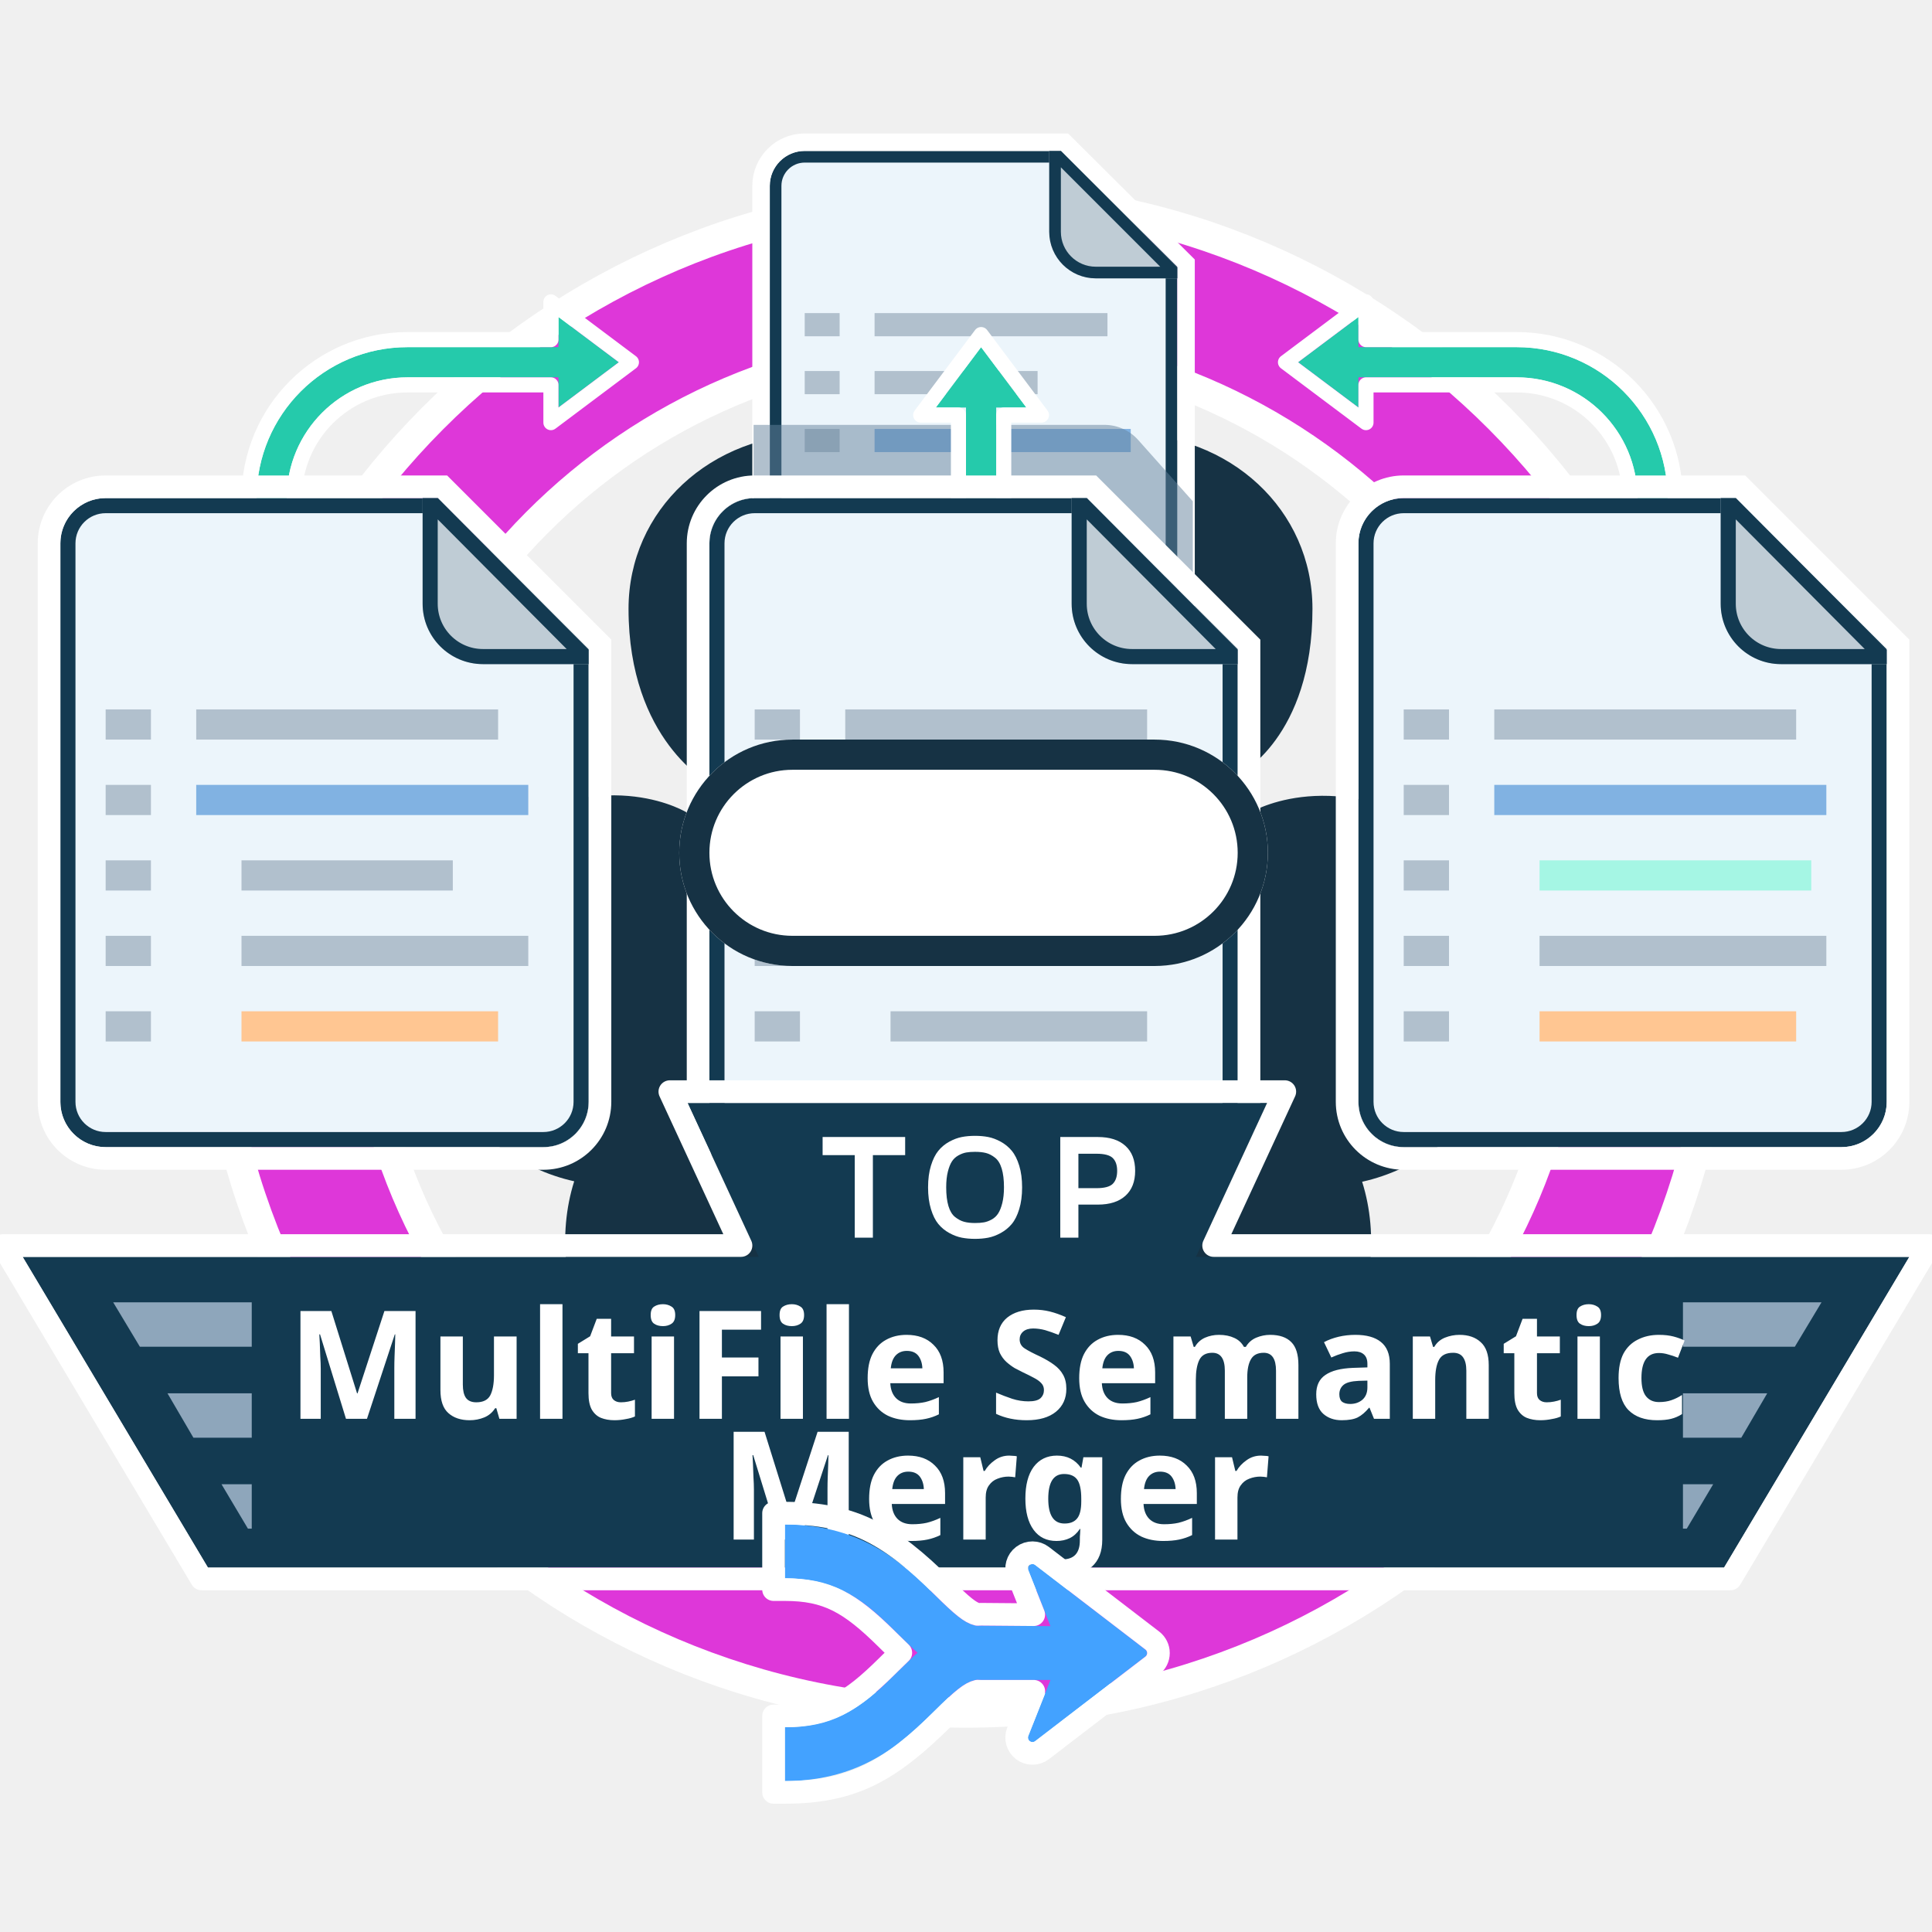
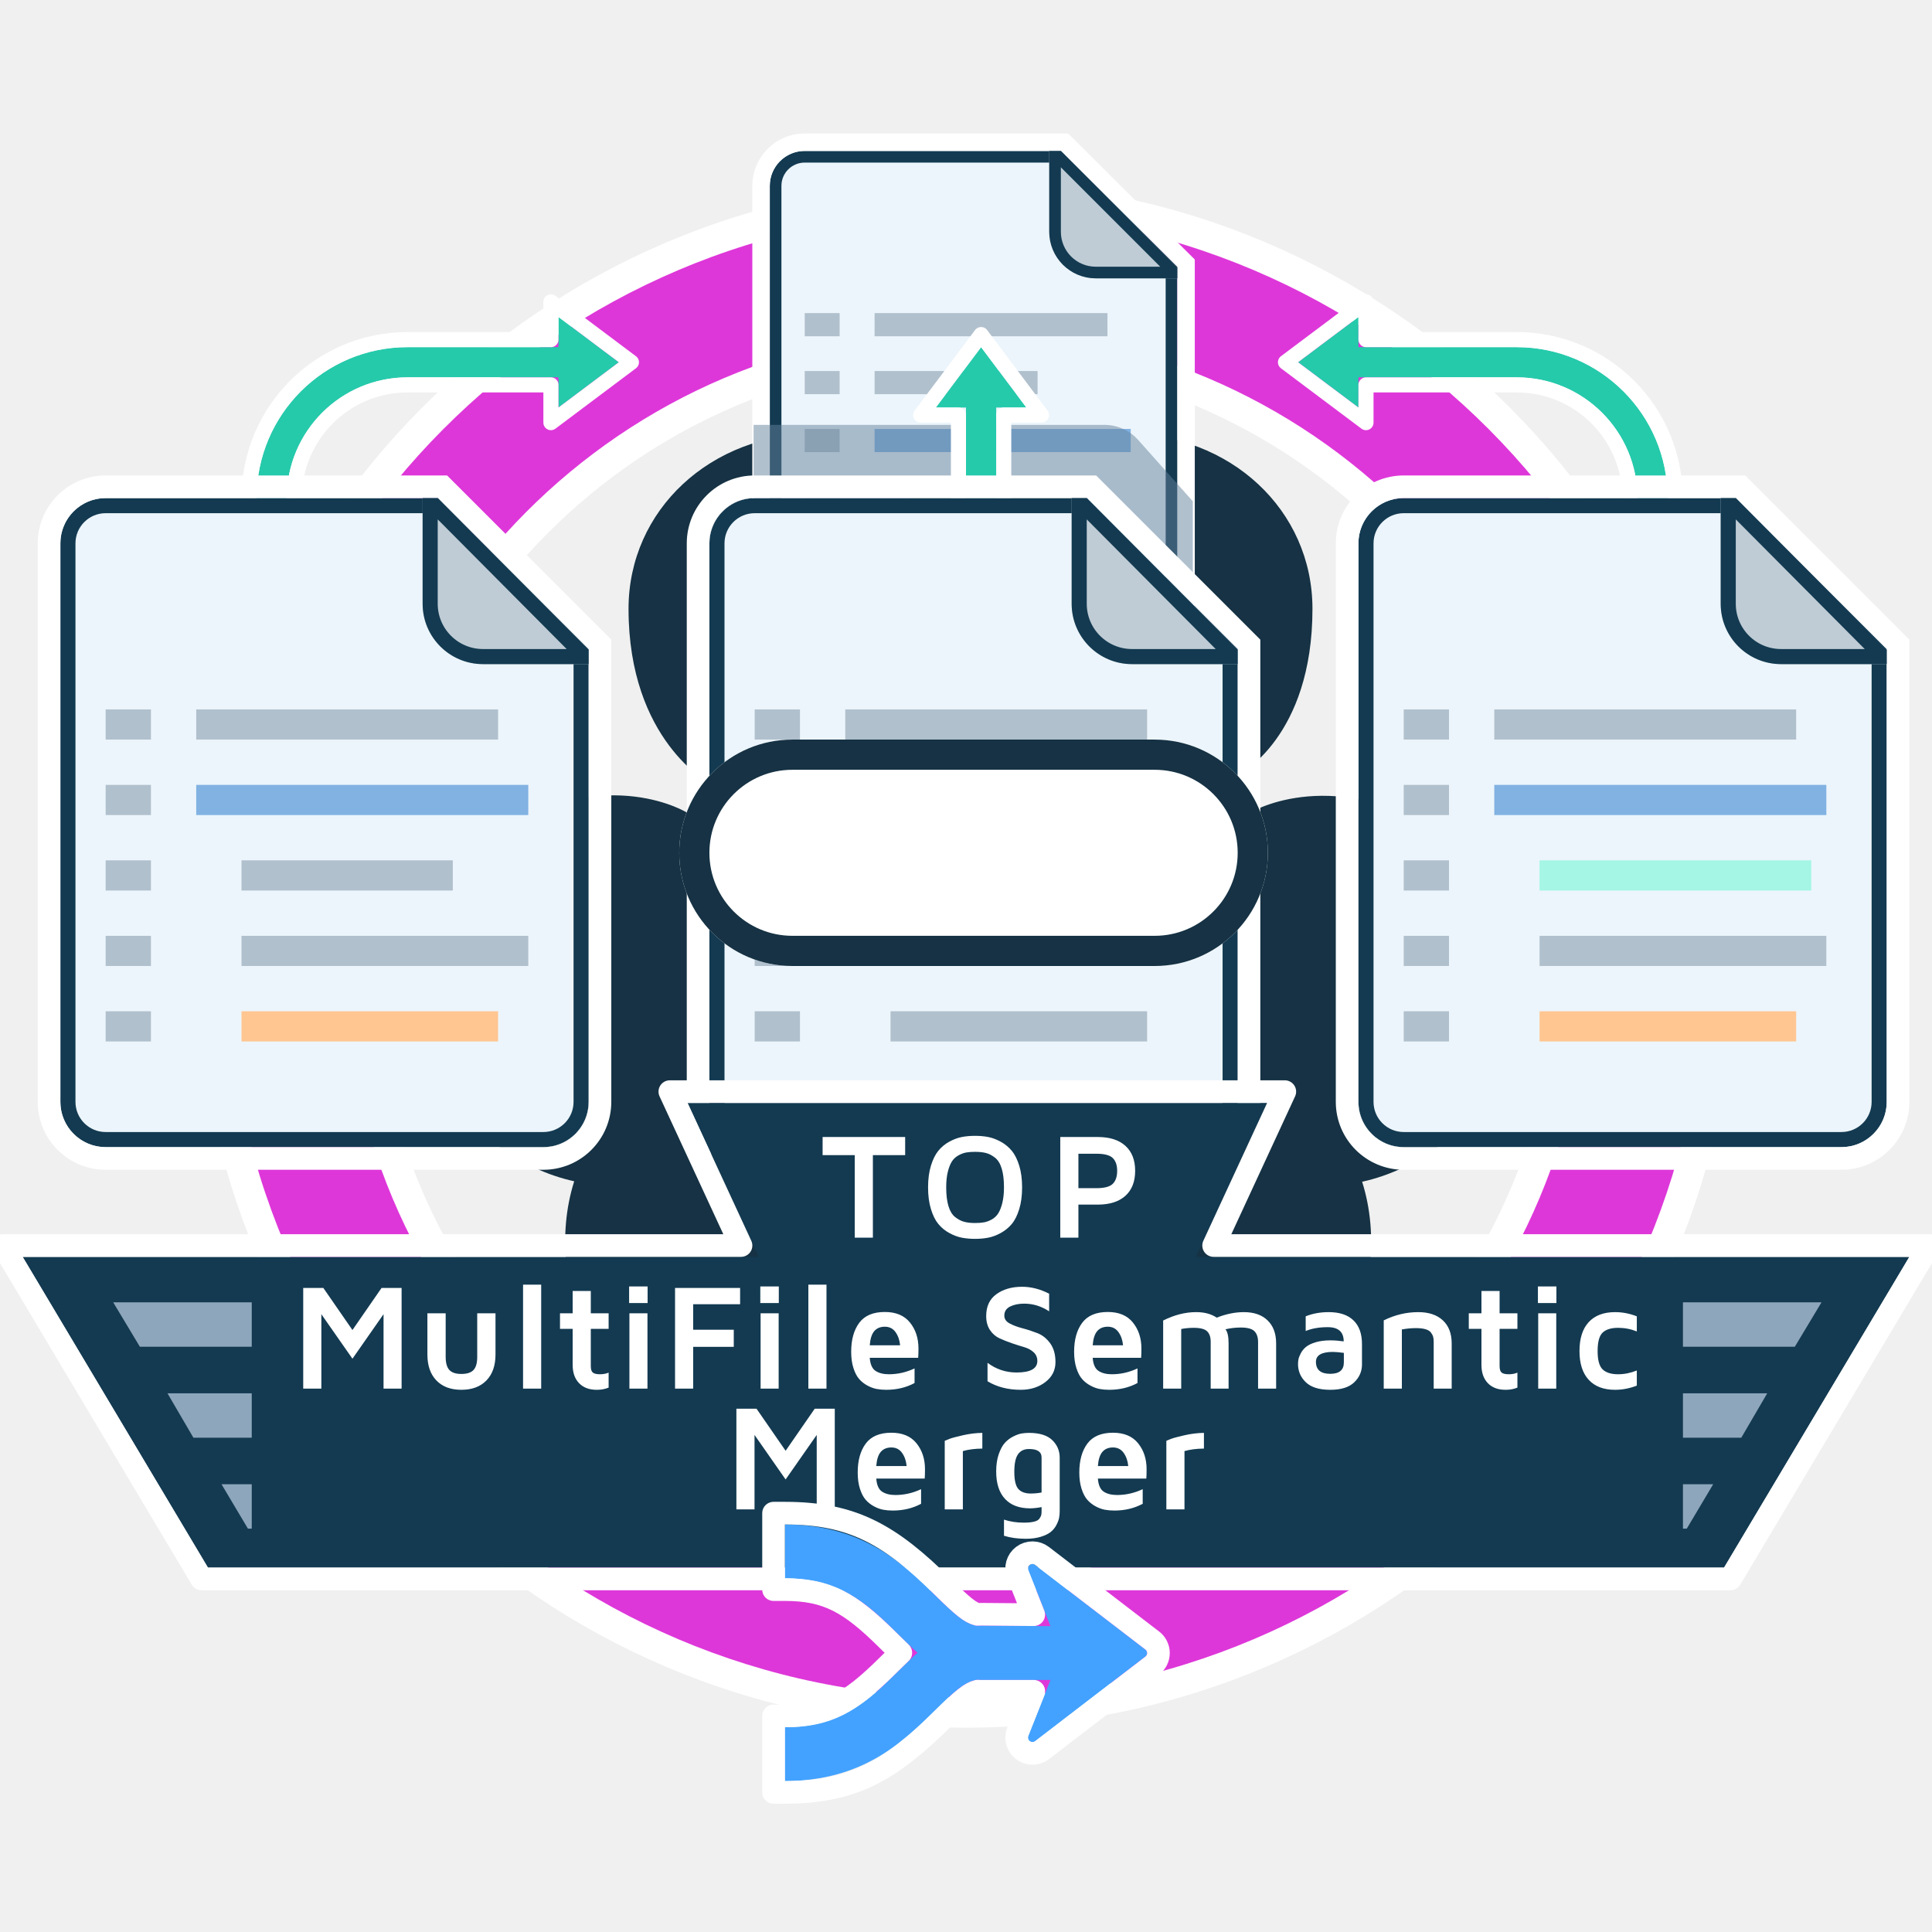
<svg xmlns="http://www.w3.org/2000/svg" xmlns:xlink="http://www.w3.org/1999/xlink" width="128" height="128" viewBox="0 0 128 128">
  <defs>
    <path id="a" d="M20,13 L10,13 C4.477,13 5.68331989e-14,17.477 5.68434189e-14,23 L5.8300264e-14,34.896 L2,34.896 L2,23 C2,18.582 5.582,15 10,15 L20,15 L20,17 L24,14 L20,11 L20,13 Z" />
    <path id="b" d="M53.286,0 L36.314,0 L36.314,0 C35.036,2.34791374e-16 34,1.036 34,2.314 L34,30.686 L34,30.686 C34,31.964 35.036,33 36.314,33 L58.686,33 L58.686,33 C59.964,33 61,31.964 61,30.686 L61,7.674 L53.286,0 Z" />
    <path id="c" d="M73,15 L83.486,15 C87.905,15 91.486,18.582 91.486,23 L91.486,34.896 L93.486,34.896 L93.486,23 C93.486,17.477 89.009,13 83.486,13 L73,13 L73,11 L69,14 L73,17 L73,15 Z" />
    <path id="d" d="M52.514,0 L53.292,0 L61,7.711 L61,8.442 L55.6,8.442 L55.6,8.442 C53.896,8.442 52.514,7.06 52.514,5.356 L52.514,0 Z" />
    <path id="e" d="M25,0 L3,0 L3,0 C1.343,3.04359188e-16 -2.02906125e-16,1.343 0,3 L0,40 L0,40 C2.02906125e-16,41.657 1.343,43 3,43 L32,43 L32,43 C33.657,43 35,41.657 35,40 L35,10 L25,0 Z" />
    <path id="f" d="M24,0 L25.008,0 L35,10.048 L35,11 L28,11 L28,11 C25.791,11 24,9.209 24,7 L24,0 Z" />
    <path id="g" d="M62,17 L62,23 L60,23 L60,17 L58,17 L61,13 L64,17 L62,17 Z" />
    <path id="h" d="M25,0 L3,0 L3,0 C1.343,3.04359188e-16 -2.02906125e-16,1.343 0,3 L0,40 L0,40 C2.02906125e-16,41.657 1.343,43 3,43 L32,43 L32,43 C33.657,43 35,41.657 35,40 L35,10 L25,0 Z" />
    <path id="i" d="M24,0 L25.008,0 L35,10.048 L35,11 L28,11 L28,11 C25.791,11 24,9.209 24,7 L24,0 Z" />
    <path id="j" d="M25,0 L3,0 L3,0 C1.343,3.04359188e-16 -2.02906125e-16,1.343 0,3 L0,40 L0,40 C2.02906125e-16,41.657 1.343,43 3,43 L32,43 L32,43 C33.657,43 35,41.657 35,40 L35,10 L25,0 Z" />
    <path id="k" d="M24,0 L25.008,0 L35,10.048 L35,11 L28,11 L28,11 C25.791,11 24,9.209 24,7 L24,0 Z" />
    <path id="l" d="M49.268,10.27 L0.5,10.27 L12.777,30.858 L113.223,30.858 L125.5,10.27 L78.232,10.27 L82.948,0.073 L44.552,0.073 L49.268,10.27 Z" />
    <rect id="m" width="39" height="15" x="45" y="49" rx="7.5" />
    <path id="n" d="M52,118 L52,114.434 C55.752,114.434 57.626,112.579 59.439,110.785 C59.88,110.347 60.327,109.907 60.796,109.5 C60.327,109.093 59.88,108.653 59.439,108.215 C57.626,106.422 55.752,104.566 52,104.566 L52,101 C57.224,101 59.959,103.707 61.955,105.684 C63.138,106.856 63.899,107.571 64.711,107.71 C64.808,107.704 64.903,107.698 65.003,107.698 L69.595,107.736 L68.126,104.028 C68.077,103.903 68.117,103.761 68.224,103.681 C68.331,103.601 68.479,103.601 68.585,103.683 L75.884,109.284 C75.957,109.34 76,109.427 76,109.519 C76,109.611 75.957,109.699 75.884,109.755 L68.585,115.356 C68.531,115.397 68.467,115.417 68.403,115.417 C68.34,115.417 68.277,115.397 68.224,115.357 C68.117,115.277 68.078,115.135 68.126,115.011 L69.595,111.302 L64.992,111.302 C64.891,111.301 64.801,111.296 64.711,111.291 C63.899,111.429 63.139,112.144 61.955,113.317 C59.959,115.293 57.224,118 52,118 Z" />
  </defs>
  <g fill="none" fill-rule="evenodd">
    <rect width="128" height="128" />
    <g fill-rule="nonzero" transform="translate(14 13)">
      <path fill="#163244" d="M35.572,42.869 L35.588,56.63 C35.588,56.63 35.9,62.089 28.559,66.346 C22.916,69.617 15.829,67.421 12.317,61.312 C10.392,57.962 9.922,53.768 11.042,50.229 C7.43,49.433 4.048,46.928 2.122,43.578 C-1.39,37.469 0.26,30.207 5.903,26.935 C13.439,22.566 18.559,25.83 18.559,25.83 L29.9,32.686 C29.631,33.48 29.485,34.33 29.485,35.215 C29.485,36.084 29.626,36.92 29.886,37.701 C29.07,37.235 28.037,37.204 27.165,37.709 C25.857,38.468 25.409,40.147 26.164,41.461 C26.919,42.774 28.591,43.224 29.899,42.466 C30.741,41.978 31.227,41.108 31.265,40.2 C32.348,41.52 33.853,42.479 35.572,42.869 Z M44.651,32.558 L55.728,25.86 C55.728,25.86 60.849,22.597 68.385,26.966 C74.027,30.238 75.677,37.5 72.165,43.609 C70.239,46.958 66.858,49.464 63.245,50.26 C64.365,53.799 63.896,57.993 61.97,61.343 C58.458,67.452 51.371,69.648 45.729,66.376 C38.387,62.12 38.699,56.661 38.699,56.661 L38.715,42.932 C40.417,42.619 41.926,41.751 43.051,40.523 C43.17,41.322 43.637,42.061 44.388,42.497 C45.696,43.255 47.368,42.805 48.123,41.491 C48.878,40.178 48.43,38.498 47.122,37.74 C46.372,37.305 45.503,37.268 44.755,37.563 C44.986,36.821 45.11,36.033 45.11,35.215 C45.11,34.282 44.948,33.387 44.651,32.558 Z M31.332,30.149 L20.016,23.862 C20.016,23.862 14.642,21.04 14.642,12.301 C14.642,5.758 20.079,0.692 27.103,0.692 C30.954,0.692 34.806,2.381 37.298,5.125 C39.79,2.381 43.642,0.692 47.493,0.692 C54.517,0.692 59.954,5.758 59.954,12.301 C59.954,20.814 55.091,23.273 55.091,23.273 L43.243,30.124 C42.162,28.852 40.684,27.931 39.001,27.556 C39.63,27.052 40.032,26.277 40.032,25.407 C40.032,23.89 38.808,22.661 37.298,22.661 C35.788,22.661 34.564,23.89 34.564,25.407 C34.564,26.277 34.966,27.052 35.595,27.556 C33.901,27.934 32.415,28.864 31.332,30.149 Z M37.298,39.53 C34.925,39.53 33.001,37.598 33.001,35.215 C33.001,32.831 34.925,30.899 37.298,30.899 C39.671,30.899 41.595,32.831 41.595,35.215 C41.595,37.598 39.671,39.53 37.298,39.53 Z" transform="translate(13 15.034)" />
      <path fill="#DE37D9" stroke="#FFFFFF" stroke-width="2" d="M50,90.698 C72.211,90.698 90.234,72.598 90.234,50.249 C90.234,27.9 72.211,9.8 50,9.8 C27.789,9.8 9.766,27.9 9.766,50.249 C9.766,72.598 27.789,90.698 50,90.698 Z M50,100.464 C22.386,100.464 0,77.982 0,50.249 C0,22.516 22.386,0.034 50,0.034 C77.614,0.034 100,22.516 100,50.249 C100,77.982 77.614,100.464 50,100.464 Z" />
    </g>
    <g transform="translate(4 10)">
      <g transform="translate(13)">
        <g fill-rule="nonzero" stroke-linecap="round" stroke-linejoin="round">
          <use fill="#25CAAB" fill-rule="evenodd" xlink:href="#a" />
          <path stroke="#FFFFFF" d="M19.5,12.5 L19.5,10 L24.833,14 L19.5,18 L19.5,15.5 L10,15.5 C5.858,15.5 2.5,18.858 2.5,23 L2.5,35.396 L-0.5,35.396 L-0.5,23 C-0.5,17.201 4.201,12.5 10,12.5 L19.5,12.5 Z" />
        </g>
        <use fill="#ECF5FB" xlink:href="#b" />
        <path stroke="#133A51" stroke-width=".771" d="M53.127,0.386 L36.314,0.386 C35.249,0.386 34.386,1.249 34.386,2.314 L34.386,30.686 C34.386,31.751 35.249,32.614 36.314,32.614 L58.686,32.614 C59.751,32.614 60.614,31.751 60.614,30.686 L60.614,7.835 L53.127,0.386 Z" />
        <path stroke="#FFFFFF" stroke-width="1.157" d="M53.524,-0.579 L61.579,7.434 L61.579,30.686 C61.579,32.283 60.283,33.579 58.686,33.579 L36.314,33.579 C34.717,33.579 33.421,32.283 33.421,30.686 L33.421,2.314 C33.421,0.717 34.717,-0.579 36.314,-0.579 L53.524,-0.579 Z" />
        <g fill-rule="nonzero" stroke-linecap="round" stroke-linejoin="round">
          <use fill="#25CAAB" fill-rule="evenodd" xlink:href="#c" />
          <path stroke="#FFFFFF" d="M73.5,15.5 L73.5,18 L68.167,14 L73.5,10 L73.5,12.5 L83.486,12.5 C89.285,12.5 93.986,17.201 93.986,23 L93.986,35.396 L90.986,35.396 L90.986,23 C90.986,18.858 87.628,15.5 83.486,15.5 L73.5,15.5 Z" />
        </g>
        <rect width="15.429" height="1.535" x="40.943" y="10.744" fill="#B1C0CD" />
        <rect width="10.8" height="1.535" x="40.943" y="14.581" fill="#B1C0CD" />
        <rect width="16.971" height="1.535" x="40.943" y="18.419" fill="#81B2E2" />
        <polygon fill="#FFC692" points="43.257 22.256 54.829 22.256 54.829 23.791 43.257 23.791" />
        <rect width="13.114" height="1.535" x="43.257" y="26.093" fill="#B1C0CD" />
        <use fill="#BFCCD5" xlink:href="#d" />
        <path stroke="#133A51" stroke-width=".771" d="M52.9,0.386 L52.9,5.356 C52.9,6.847 54.109,8.056 55.6,8.056 L60.614,8.056 L60.614,7.871 L53.132,0.386 L52.9,0.386 Z" />
        <rect width="2.314" height="1.535" x="36.314" y="26.093" fill="#B1C0CD" />
        <rect width="2.314" height="1.535" x="36.314" y="22.256" fill="#B1C0CD" />
        <rect width="2.314" height="1.535" x="36.314" y="18.419" fill="#B1C0CD" />
        <rect width="2.314" height="1.535" x="36.314" y="10.744" fill="#B1C0CD" />
        <rect width="2.314" height="1.535" x="36.314" y="14.581" fill="#B1C0CD" />
      </g>
      <g transform="translate(0 23)">
        <use fill="#ECF5FB" xlink:href="#e" />
        <path stroke="#133A51" d="M24.793,0.5 L3,0.5 C1.619,0.5 0.5,1.619 0.5,3 L0.5,40 C0.5,41.381 1.619,42.5 3,42.5 L32,42.5 C33.381,42.5 34.5,41.381 34.5,40 L34.5,10.207 L24.793,0.5 Z" />
        <path stroke="#FFFFFF" stroke-width="1.5" d="M25.311,-0.75 L35.75,9.689 L35.75,40 C35.75,42.071 34.071,43.75 32,43.75 L3,43.75 C0.929,43.75 -0.75,42.071 -0.75,40 L-0.75,3 C-0.75,0.929 0.929,-0.75 3,-0.75 L25.311,-0.75 Z" />
        <rect width="20" height="2" x="9" y="14" fill="#B1C0CD" />
        <rect width="22" height="2" x="9" y="19" fill="#81B2E2" />
        <rect width="14" height="2" x="12" y="24" fill="#B1C0CD" />
        <polygon fill="#B1C0CD" points="12 29 31 29 31 31 12 31" />
        <rect width="17" height="2" x="12" y="34" fill="#FFC692" />
        <use fill="#BFCCD5" xlink:href="#f" />
        <path stroke="#133A51" d="M24.5,0.5 L24.5,7 C24.5,8.933 26.067,10.5 28,10.5 L34.5,10.5 L34.5,10.254 L24.8,0.5 L24.5,0.5 Z" />
        <rect width="3" height="2" x="3" y="34" fill="#B1C0CD" />
        <rect width="3" height="2" x="3" y="29" fill="#B1C0CD" />
        <rect width="3" height="2" x="3" y="24" fill="#B1C0CD" />
        <rect width="3" height="2" x="3" y="14" fill="#B1C0CD" />
        <rect width="3" height="2" x="3" y="19" fill="#B1C0CD" />
      </g>
      <path fill="#64819B" d="M45.927,25.397 L45.927,18.149 L69.172,18.149 L69.172,18.149 C70.028,18.149 70.843,18.515 71.412,19.154 L75.027,23.212 L75.027,30.662 L45.927,25.397 Z" opacity=".5" />
      <g stroke-linecap="round" stroke-linejoin="round">
        <use fill="#25CAAB" xlink:href="#g" />
        <path stroke="#FFFFFF" d="M62.5,17.5 L62.5,23.5 L59.5,23.5 L59.5,17.5 L57,17.5 L61,12.167 L65,17.5 L62.5,17.5 Z" />
      </g>
      <g transform="translate(43 23)">
        <use fill="#ECF5FB" xlink:href="#h" />
        <path stroke="#133A51" d="M24.793,0.5 L3,0.5 C1.619,0.5 0.5,1.619 0.5,3 L0.5,40 C0.5,41.381 1.619,42.5 3,42.5 L32,42.5 C33.381,42.5 34.5,41.381 34.5,40 L34.5,10.207 L24.793,0.5 Z" />
        <path stroke="#FFFFFF" stroke-width="1.5" d="M25.311,-0.75 L35.75,9.689 L35.75,40 C35.75,42.071 34.071,43.75 32,43.75 L3,43.75 C0.929,43.75 -0.75,42.071 -0.75,40 L-0.75,3 C-0.75,0.929 0.929,-0.75 3,-0.75 L25.311,-0.75 Z" />
        <rect width="20" height="2" x="9" y="14" fill="#B1C0CD" />
        <rect width="14" height="2" x="9" y="19" fill="#B1C0CD" />
        <rect width="22" height="2" x="9" y="24" fill="#81B2E2" />
        <polygon fill="#FFC692" points="12 29 27 29 27 31 12 31" />
        <rect width="17" height="2" x="12" y="34" fill="#B1C0CD" />
        <use fill="#BFCCD5" xlink:href="#i" />
        <path stroke="#133A51" d="M24.5,0.5 L24.5,7 C24.5,8.933 26.067,10.5 28,10.5 L34.5,10.5 L34.5,10.254 L24.8,0.5 L24.5,0.5 Z" />
        <rect width="3" height="2" x="3" y="34" fill="#B1C0CD" />
        <rect width="3" height="2" x="3" y="29" fill="#B1C0CD" />
        <rect width="3" height="2" x="3" y="24" fill="#B1C0CD" />
        <rect width="3" height="2" x="3" y="14" fill="#B1C0CD" />
        <rect width="3" height="2" x="3" y="19" fill="#B1C0CD" />
      </g>
      <g transform="translate(86 23)">
        <use fill="#ECF5FB" xlink:href="#j" />
        <path stroke="#133A51" d="M24.793,0.5 L3,0.5 C1.619,0.5 0.5,1.619 0.5,3 L0.5,40 C0.5,41.381 1.619,42.5 3,42.5 L32,42.5 C33.381,42.5 34.5,41.381 34.5,40 L34.5,10.207 L24.793,0.5 Z" />
        <path stroke="#FFFFFF" stroke-width="1.5" d="M25.311,-0.75 L35.75,9.689 L35.75,40 C35.75,42.071 34.071,43.75 32,43.75 L3,43.75 C0.929,43.75 -0.75,42.071 -0.75,40 L-0.75,3 C-0.75,0.929 0.929,-0.75 3,-0.75 L25.311,-0.75 Z" />
        <rect width="20" height="2" x="9" y="14" fill="#B1C0CD" />
        <rect width="22" height="2" x="9" y="19" fill="#81B2E2" />
        <rect width="18" height="2" x="12" y="24" fill="#A5F6E4" />
        <polygon fill="#B1C0CD" points="12 29 31 29 31 31 12 31" />
        <rect width="17" height="2" x="12" y="34" fill="#FFC692" />
        <use fill="#BFCCD5" xlink:href="#k" />
        <path stroke="#133A51" d="M24.5,0.5 L24.5,7 C24.5,8.933 26.067,10.5 28,10.5 L34.5,10.5 L34.5,10.254 L24.8,0.5 L24.5,0.5 Z" />
        <rect width="3" height="2" x="3" y="34" fill="#B1C0CD" />
        <rect width="3" height="2" x="3" y="29" fill="#B1C0CD" />
        <rect width="3" height="2" x="3" y="24" fill="#B1C0CD" />
        <rect width="3" height="2" x="3" y="14" fill="#B1C0CD" />
        <rect width="3" height="2" x="3" y="19" fill="#B1C0CD" />
      </g>
    </g>
    <g transform="translate(1 73)">
      <g stroke-linecap="round" stroke-linejoin="round">
        <use fill="#133A51" xlink:href="#l" />
        <path stroke="#FFFFFF" stroke-width="1.5" d="M48.095,9.52 L43.378,-0.677 L84.122,-0.677 L79.405,9.52 L126.82,9.52 L113.649,31.608 L12.351,31.608 L-0.82,9.52 L48.095,9.52 Z" />
      </g>
      <path fill="#FFFFFF" d="M53.5,3.531 L53.5,2.33 L58.969,2.33 L58.969,3.531 L56.831,3.531 L56.831,9 L55.629,9 L55.629,3.531 L53.5,3.531 Z M60.487,5.67 C60.487,5.123 60.55,4.643 60.677,4.229 C60.804,3.816 60.968,3.486 61.168,3.241 C61.368,2.995 61.61,2.795 61.893,2.64 C62.176,2.486 62.453,2.382 62.723,2.33 C62.993,2.278 63.285,2.252 63.597,2.252 C63.91,2.252 64.201,2.278 64.471,2.33 C64.741,2.382 65.018,2.486 65.301,2.64 C65.584,2.795 65.828,2.995 66.031,3.241 C66.235,3.486 66.4,3.816 66.527,4.229 C66.654,4.643 66.717,5.123 66.717,5.67 C66.717,6.21 66.654,6.689 66.527,7.105 C66.4,7.522 66.235,7.852 66.031,8.094 C65.828,8.337 65.584,8.535 65.301,8.69 C65.018,8.845 64.741,8.948 64.471,9 C64.201,9.052 63.91,9.078 63.597,9.078 C63.285,9.078 62.993,9.052 62.723,9 C62.453,8.948 62.176,8.845 61.893,8.69 C61.61,8.535 61.368,8.337 61.168,8.094 C60.968,7.852 60.804,7.522 60.677,7.105 C60.55,6.689 60.487,6.21 60.487,5.67 Z M61.688,5.66 C61.688,6.161 61.738,6.576 61.837,6.905 C61.936,7.234 62.083,7.476 62.276,7.63 C62.47,7.785 62.669,7.89 62.872,7.945 C63.076,8.001 63.317,8.028 63.597,8.028 C63.825,8.028 64.022,8.014 64.188,7.984 C64.354,7.955 64.525,7.892 64.701,7.796 C64.876,7.7 65.02,7.567 65.13,7.396 C65.241,7.225 65.333,6.993 65.406,6.7 C65.479,6.407 65.516,6.061 65.516,5.66 C65.516,5.165 65.466,4.754 65.367,4.425 C65.268,4.096 65.12,3.854 64.923,3.7 C64.726,3.545 64.527,3.442 64.327,3.39 C64.127,3.338 63.884,3.312 63.597,3.312 C63.376,3.312 63.182,3.326 63.016,3.355 C62.85,3.385 62.678,3.448 62.501,3.546 C62.324,3.644 62.18,3.775 62.071,3.941 C61.962,4.107 61.871,4.335 61.798,4.625 C61.725,4.915 61.688,5.26 61.688,5.66 Z M69.246,9 L69.246,2.33 L71.736,2.33 C72.524,2.33 73.132,2.525 73.562,2.916 C73.992,3.307 74.207,3.858 74.207,4.571 C74.207,5.284 73.992,5.835 73.562,6.224 C73.132,6.613 72.524,6.808 71.736,6.808 L70.447,6.808 L70.447,9 L69.246,9 Z M70.447,5.719 L71.648,5.719 C72.175,5.719 72.535,5.622 72.727,5.428 C72.919,5.235 73.015,4.949 73.015,4.571 C73.015,4.197 72.918,3.915 72.725,3.724 C72.531,3.534 72.172,3.438 71.648,3.438 L70.447,3.438 L70.447,5.719 Z" />
      <path fill="#8EA6BB" d="M15.679,13.283 L6.5,13.283 L8.268,16.226 L15.679,16.226 L15.679,13.283 Z M15.679,19.309 L10.095,19.309 L11.814,22.252 L15.679,22.252 L15.679,19.309 Z M15.679,25.335 L13.676,25.335 L15.426,28.277 L15.679,28.277 L15.679,25.335 Z" />
      <path fill="#8EA6BB" d="M119.679,13.283 L110.5,13.283 L112.268,16.226 L119.679,16.226 L119.679,13.283 Z M119.679,19.309 L114.095,19.309 L115.814,22.252 L119.679,22.252 L119.679,19.309 Z M119.679,25.335 L117.676,25.335 L119.426,28.277 L119.679,28.277 L119.679,25.335 Z" transform="matrix(-1 0 0 1 230.179 0)" />
-       <text fill="#FFFFFF" font-family="MavenProBold, Maven Pro" font-size="10" font-weight="bold">
-         <tspan x="18" y="21">MultiFile Semantic </tspan>
-         <tspan x="46.699" y="29">Merger</tspan>
-       </text>
+       <path fill="#FFFFFF" d="M19.089,19 L19.089,12.33 L20.422,12.33 L22.351,15.118 L24.279,12.33 L25.607,12.33 L25.607,19 L24.411,19 L24.411,14.068 L22.351,17.018 L20.29,14.068 L20.29,19 L19.089,19 Z M27.316,16.739 L27.316,14.01 L28.527,14.01 L28.527,16.9 C28.527,17.301 28.609,17.589 28.771,17.765 C28.934,17.94 29.2,18.028 29.567,18.028 C29.942,18.028 30.21,17.94 30.373,17.765 C30.536,17.589 30.617,17.301 30.617,16.9 L30.617,14.01 L31.828,14.01 L31.828,16.739 C31.828,17.472 31.628,18.045 31.228,18.458 C30.827,18.871 30.274,19.078 29.567,19.078 C28.861,19.078 28.309,18.871 27.912,18.458 C27.515,18.045 27.316,17.472 27.316,16.739 Z M33.654,19 L33.654,12.11 L34.855,12.11 L34.855,19 L33.654,19 Z M36.101,15.04 L36.101,14.01 L36.94,14.01 L36.94,12.53 L38.142,12.53 L38.142,14.01 L39.323,14.01 L39.323,15.04 L38.142,15.04 L38.142,17.501 C38.142,17.716 38.186,17.861 38.276,17.936 C38.365,18.01 38.524,18.048 38.752,18.048 C38.967,18.048 39.157,18.012 39.323,17.94 L39.323,18.932 C39.089,19.029 38.833,19.078 38.557,19.078 L38.532,19.078 C38.037,19.078 37.648,18.932 37.365,18.639 C37.082,18.346 36.94,17.942 36.94,17.428 L36.94,15.04 L36.101,15.04 Z M40.681,13.331 L40.681,12.232 L41.906,12.232 L41.906,13.331 L40.681,13.331 Z M40.7,19 L40.7,14.01 L41.896,14.01 L41.896,19 L40.7,19 Z M43.723,19 L43.723,12.33 L48.034,12.33 L48.034,13.409 L44.924,13.409 L44.924,15.099 L47.614,15.099 L47.614,16.231 L44.924,16.231 L44.924,19 L43.723,19 Z M49.372,13.331 L49.372,12.232 L50.598,12.232 L50.598,13.331 L49.372,13.331 Z M49.392,19 L49.392,14.01 L50.588,14.01 L50.588,19 L49.392,19 Z M52.556,19 L52.556,12.11 L53.757,12.11 L53.757,19 L52.556,19 Z M55.393,16.559 C55.393,15.758 55.571,15.118 55.927,14.64 C56.284,14.161 56.849,13.922 57.624,13.922 C58.356,13.922 58.911,14.155 59.287,14.62 C59.663,15.086 59.851,15.659 59.851,16.339 C59.851,16.619 59.844,16.826 59.831,16.959 L56.623,16.959 C56.656,17.392 56.785,17.682 57.011,17.828 C57.237,17.975 57.531,18.048 57.893,18.048 C58.479,18.048 59.045,17.919 59.592,17.662 L59.592,18.629 C59.038,18.928 58.412,19.078 57.712,19.078 C57.491,19.078 57.282,19.06 57.087,19.024 C56.892,18.989 56.687,18.914 56.474,18.8 C56.261,18.686 56.077,18.541 55.922,18.365 C55.768,18.189 55.641,17.946 55.542,17.635 C55.442,17.324 55.393,16.965 55.393,16.559 Z M56.623,16.129 L58.635,16.129 C58.602,15.784 58.5,15.493 58.33,15.255 C58.159,15.017 57.924,14.898 57.624,14.898 C57.325,14.898 57.091,14.995 56.923,15.189 C56.756,15.383 56.656,15.696 56.623,16.129 Z M64.338,14.19 C64.338,13.549 64.564,13.066 65.017,12.74 C65.469,12.415 66.035,12.252 66.716,12.252 C67.315,12.252 67.912,12.405 68.508,12.711 L68.508,13.878 C67.993,13.539 67.443,13.37 66.857,13.37 C66.49,13.37 66.178,13.434 65.922,13.561 C65.667,13.688 65.539,13.888 65.539,14.161 C65.539,14.382 65.655,14.556 65.888,14.681 C66.121,14.806 66.403,14.912 66.733,14.999 C67.063,15.085 67.395,15.193 67.729,15.323 C68.063,15.453 68.346,15.679 68.579,16 C68.811,16.32 68.928,16.734 68.928,17.242 C68.928,17.783 68.705,18.224 68.259,18.565 C67.813,18.907 67.269,19.078 66.628,19.078 C65.782,19.078 65.048,18.889 64.426,18.512 L64.426,17.291 C64.999,17.717 65.64,17.931 66.35,17.931 C67.268,17.931 67.727,17.675 67.727,17.164 C67.727,16.933 67.644,16.741 67.478,16.588 C67.312,16.435 67.102,16.322 66.848,16.249 C66.594,16.175 66.322,16.089 66.032,15.99 C65.743,15.89 65.471,15.782 65.217,15.665 C64.963,15.548 64.753,15.365 64.587,15.116 C64.421,14.867 64.338,14.558 64.338,14.19 Z M70.163,16.559 C70.163,15.758 70.341,15.118 70.698,14.64 C71.054,14.161 71.62,13.922 72.395,13.922 C73.127,13.922 73.681,14.155 74.057,14.62 C74.433,15.086 74.621,15.659 74.621,16.339 C74.621,16.619 74.615,16.826 74.602,16.959 L71.394,16.959 C71.426,17.392 71.556,17.682 71.782,17.828 C72.008,17.975 72.302,18.048 72.663,18.048 C73.249,18.048 73.815,17.919 74.362,17.662 L74.362,18.629 C73.809,18.928 73.182,19.078 72.482,19.078 C72.261,19.078 72.053,19.06 71.857,19.024 C71.662,18.989 71.458,18.914 71.245,18.8 C71.031,18.686 70.847,18.541 70.693,18.365 C70.538,18.189 70.411,17.946 70.312,17.635 C70.213,17.324 70.163,16.965 70.163,16.559 Z M71.394,16.129 L73.405,16.129 C73.373,15.784 73.271,15.493 73.1,15.255 C72.929,15.017 72.694,14.898 72.395,14.898 C72.095,14.898 71.861,14.995 71.694,15.189 C71.526,15.383 71.426,15.696 71.394,16.129 Z M76.062,19 L76.062,14.488 C76.8,14.117 77.526,13.932 78.239,13.932 L78.259,13.932 C78.799,13.932 79.25,14.054 79.611,14.298 C80.23,14.054 80.829,13.932 81.408,13.932 C82.082,13.932 82.607,14.115 82.983,14.481 C83.359,14.847 83.547,15.354 83.547,16.002 L83.547,19 L82.351,19 L82.351,15.919 C82.351,15.6 82.27,15.359 82.109,15.196 C81.948,15.034 81.647,14.952 81.208,14.952 C80.863,14.952 80.523,14.991 80.188,15.069 C80.327,15.229 80.397,15.54 80.397,16.002 L80.397,19 L79.211,19 L79.211,15.89 C79.211,15.584 79.132,15.354 78.974,15.201 C78.816,15.048 78.521,14.972 78.088,14.972 C77.801,14.972 77.525,14.998 77.258,15.05 L77.258,19 L76.062,19 Z M84.997,17.369 C84.997,17.268 85.007,17.165 85.026,17.059 C85.046,16.953 85.097,16.821 85.18,16.661 C85.263,16.502 85.376,16.362 85.52,16.241 C85.663,16.121 85.874,16.017 86.154,15.931 C86.434,15.845 86.765,15.802 87.146,15.802 C87.419,15.802 87.712,15.825 88.024,15.87 C88.024,15.242 87.671,14.928 86.965,14.928 C86.405,14.928 85.918,15.012 85.505,15.182 L85.505,14.21 C85.964,14.024 86.473,13.932 87.033,13.932 C87.746,13.932 88.291,14.113 88.669,14.476 C89.047,14.839 89.235,15.364 89.235,16.051 L89.235,17.398 C89.235,17.857 89.064,18.252 88.72,18.583 C88.377,18.913 87.849,19.078 87.136,19.078 C86.403,19.078 85.864,18.912 85.517,18.58 C85.17,18.248 84.997,17.844 84.997,17.369 Z M86.184,17.218 C86.184,17.752 86.498,18.019 87.126,18.019 L87.136,18.019 C87.735,18.019 88.034,17.766 88.034,17.262 L88.034,16.632 C87.754,16.593 87.515,16.572 87.316,16.568 C86.564,16.568 86.187,16.785 86.184,17.218 Z M90.676,19 L90.676,14.479 C91.408,14.114 92.172,13.932 92.966,13.932 C93.659,13.932 94.201,14.113 94.592,14.476 C94.982,14.839 95.178,15.348 95.178,16.002 L95.178,19 L93.986,19 L93.986,15.899 C93.986,15.766 93.974,15.654 93.95,15.565 C93.925,15.475 93.876,15.382 93.803,15.284 C93.73,15.187 93.61,15.113 93.444,15.064 C93.278,15.016 93.065,14.991 92.805,14.991 C92.512,14.991 92.202,15.021 91.877,15.079 L91.877,19 L90.676,19 Z M96.311,15.04 L96.311,14.01 L97.15,14.01 L97.15,12.53 L98.352,12.53 L98.352,14.01 L99.533,14.01 L99.533,15.04 L98.352,15.04 L98.352,17.501 C98.352,17.716 98.396,17.861 98.486,17.936 C98.575,18.01 98.734,18.048 98.962,18.048 C99.177,18.048 99.367,18.012 99.533,17.94 L99.533,18.932 C99.299,19.029 99.043,19.078 98.767,19.078 L98.742,19.078 C98.247,19.078 97.858,18.932 97.575,18.639 C97.292,18.346 97.15,17.942 97.15,17.428 L97.15,15.04 L96.311,15.04 Z M100.891,13.331 L100.891,12.232 L102.116,12.232 L102.116,13.331 L100.891,13.331 Z M100.91,19 L100.91,14.01 L102.106,14.01 L102.106,19 L100.91,19 Z M103.645,16.51 C103.645,15.676 103.848,15.038 104.255,14.596 C104.662,14.153 105.244,13.932 106.003,13.932 C106.491,13.932 106.971,14.024 107.443,14.21 L107.443,15.211 C107.049,15.051 106.636,14.972 106.203,14.972 C105.744,14.972 105.403,15.077 105.18,15.287 C104.957,15.497 104.846,15.904 104.846,16.51 C104.846,17.109 104.957,17.515 105.18,17.728 C105.403,17.941 105.744,18.048 106.203,18.048 C106.617,18.048 107.03,17.965 107.443,17.799 L107.443,18.8 C106.971,18.985 106.491,19.078 106.003,19.078 C105.244,19.078 104.662,18.857 104.255,18.414 C103.848,17.971 103.645,17.337 103.645,16.51 Z M47.788,27 L47.788,20.33 L49.121,20.33 L51.049,23.118 L52.978,20.33 L54.306,20.33 L54.306,27 L53.11,27 L53.11,22.068 L51.049,25.018 L48.989,22.068 L48.989,27 L47.788,27 Z M55.825,24.559 C55.825,23.758 56.003,23.118 56.359,22.64 C56.716,22.161 57.281,21.922 58.056,21.922 C58.789,21.922 59.343,22.155 59.719,22.62 C60.095,23.086 60.283,23.659 60.283,24.339 C60.283,24.619 60.276,24.826 60.263,24.959 L57.055,24.959 C57.088,25.392 57.217,25.682 57.443,25.828 C57.67,25.975 57.963,26.048 58.325,26.048 C58.911,26.048 59.477,25.919 60.024,25.662 L60.024,26.629 C59.471,26.928 58.844,27.078 58.144,27.078 C57.923,27.078 57.714,27.06 57.519,27.024 C57.324,26.989 57.119,26.914 56.906,26.8 C56.693,26.686 56.509,26.541 56.354,26.365 C56.2,26.189 56.073,25.946 55.974,25.635 C55.874,25.324 55.825,24.965 55.825,24.559 Z M57.055,24.129 L59.067,24.129 C59.034,23.784 58.933,23.493 58.762,23.255 C58.591,23.017 58.356,22.898 58.056,22.898 C57.757,22.898 57.523,22.995 57.355,23.189 C57.188,23.383 57.088,23.696 57.055,24.129 Z M61.591,27 L61.591,22.459 C61.673,22.42 61.785,22.374 61.928,22.32 C62.071,22.266 62.36,22.19 62.792,22.09 C63.225,21.991 63.655,21.938 64.082,21.932 L64.082,22.972 C63.58,22.978 63.151,23.034 62.792,23.138 L62.792,27 L61.591,27 Z M65,24.49 C65,24.051 65.056,23.667 65.17,23.34 C65.284,23.013 65.419,22.763 65.576,22.591 C65.732,22.418 65.917,22.278 66.13,22.171 C66.343,22.063 66.529,21.997 66.689,21.971 C66.848,21.945 67.008,21.932 67.167,21.932 C67.867,21.932 68.382,22.091 68.713,22.41 C69.043,22.729 69.208,23.117 69.208,23.572 L69.208,27.122 C69.208,27.282 69.194,27.433 69.165,27.576 C69.135,27.719 69.073,27.879 68.979,28.055 C68.885,28.23 68.759,28.38 68.603,28.504 C68.447,28.628 68.227,28.733 67.944,28.819 C67.661,28.905 67.332,28.948 66.958,28.948 C66.43,28.948 65.95,28.882 65.517,28.748 L65.517,27.679 C65.917,27.812 66.352,27.879 66.821,27.879 C67.101,27.879 67.329,27.858 67.504,27.815 C67.68,27.773 67.8,27.706 67.863,27.615 C67.927,27.524 67.967,27.447 67.983,27.383 C67.999,27.32 68.007,27.233 68.007,27.122 L68.007,26.849 C67.74,26.901 67.488,26.928 67.25,26.932 C66.525,26.932 65.968,26.722 65.581,26.302 C65.193,25.882 65,25.278 65,24.49 Z M66.201,24.51 C66.201,25.07 66.29,25.45 66.469,25.65 C66.648,25.85 66.922,25.95 67.29,25.95 C67.534,25.95 67.773,25.927 68.007,25.882 L68.007,23.558 C68.007,23.187 67.732,23.001 67.182,23.001 L67.167,23.001 C66.848,23.001 66.608,23.117 66.445,23.35 C66.282,23.583 66.201,23.969 66.201,24.51 Z M70.507,24.559 C70.507,23.758 70.686,23.118 71.042,22.64 C71.398,22.161 71.964,21.922 72.739,21.922 C73.471,21.922 74.025,22.155 74.401,22.62 C74.777,23.086 74.965,23.659 74.965,24.339 C74.965,24.619 74.959,24.826 74.946,24.959 L71.738,24.959 C71.77,25.392 71.9,25.682 72.126,25.828 C72.352,25.975 72.646,26.048 73.007,26.048 C73.593,26.048 74.16,25.919 74.707,25.662 L74.707,26.629 C74.153,26.928 73.527,27.078 72.827,27.078 C72.605,27.078 72.397,27.06 72.202,27.024 C72.006,26.989 71.802,26.914 71.589,26.8 C71.376,26.686 71.192,26.541 71.037,26.365 C70.882,26.189 70.756,25.946 70.656,25.635 C70.557,25.324 70.507,24.965 70.507,24.559 Z M71.738,24.129 L73.75,24.129 C73.717,23.784 73.615,23.493 73.444,23.255 C73.273,23.017 73.038,22.898 72.739,22.898 C72.439,22.898 72.206,22.995 72.038,23.189 C71.87,23.383 71.77,23.696 71.738,24.129 Z M76.274,27 L76.274,22.459 C76.355,22.42 76.468,22.374 76.611,22.32 C76.754,22.266 77.042,22.19 77.475,22.09 C77.908,21.991 78.338,21.938 78.764,21.932 L78.764,22.972 C78.263,22.978 77.833,23.034 77.475,23.138 L77.475,27 L76.274,27 Z" />
    </g>
    <use fill="#FFFFFF" xlink:href="#m" />
    <rect width="37" height="13" x="46" y="50" stroke="#163244" stroke-width="2" rx="6.5" />
    <g fill-rule="nonzero" stroke-linecap="round" stroke-linejoin="round">
      <use fill="#43A2FF" fill-rule="evenodd" xlink:href="#n" />
      <path stroke="#FFFFFF" stroke-width="1.5" d="M59.681,109.5 C59.468,109.297 59.225,109.06 58.911,108.748 C58.824,108.662 58.824,108.662 58.737,108.576 C56.301,106.17 54.804,105.316 52,105.316 L51.25,105.316 L51.25,100.25 L52,100.25 C56.512,100.25 58.993,101.695 62.482,105.151 C63.763,106.419 64.292,106.844 64.765,106.956 C64.861,106.95 64.928,106.948 65.009,106.948 L68.487,106.977 L67.429,104.305 C67.255,103.865 67.397,103.363 67.773,103.082 C68.149,102.799 68.669,102.801 69.041,103.088 L76.342,108.69 C76.6,108.888 76.75,109.195 76.75,109.519 C76.75,109.844 76.599,110.151 76.341,110.35 L69.04,115.952 C68.856,116.092 68.632,116.167 68.403,116.167 C68.177,116.167 67.956,116.094 67.776,115.959 C67.397,115.676 67.256,115.175 67.429,114.735 L68.491,112.052 L64.987,112.052 C64.914,112.051 64.857,112.049 64.765,112.045 C64.293,112.155 63.765,112.58 62.482,113.85 C58.992,117.305 56.511,118.75 52,118.75 L51.25,118.75 L51.25,113.684 L52,113.684 C54.805,113.684 56.301,112.83 58.738,110.423 C58.825,110.337 58.825,110.337 58.911,110.252 C59.225,109.94 59.468,109.703 59.681,109.5 Z" />
    </g>
  </g>
</svg>
